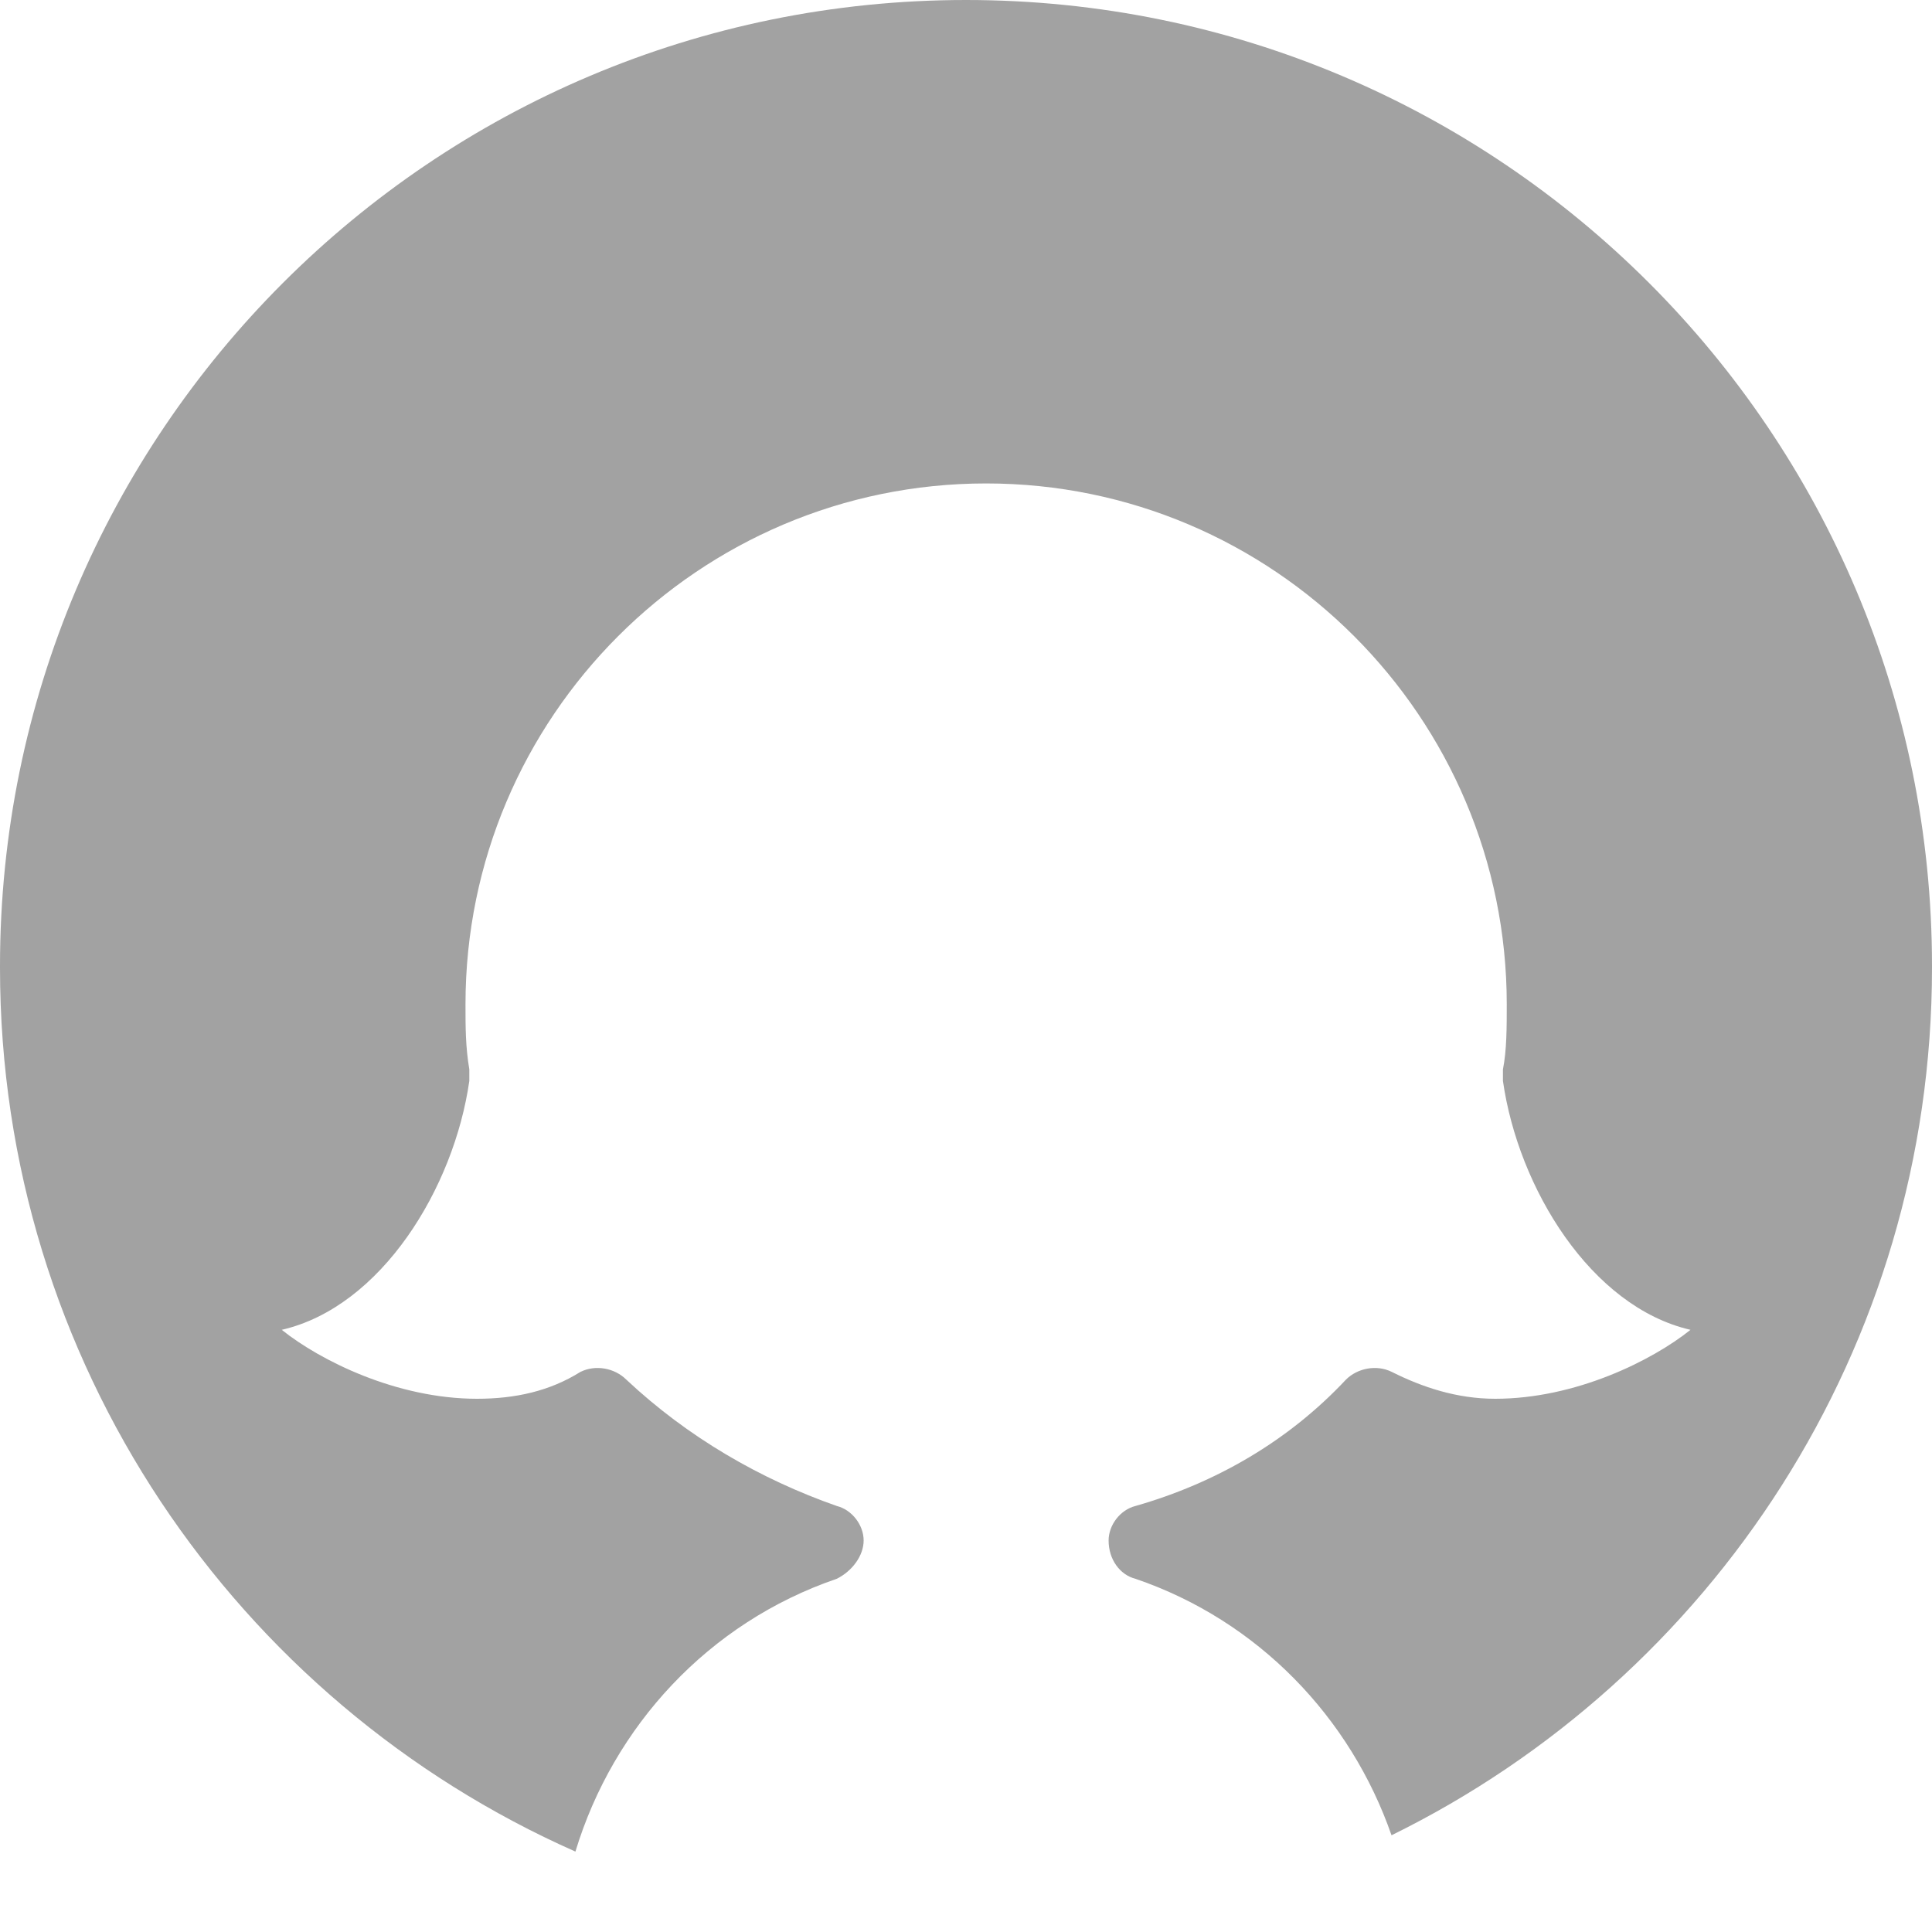
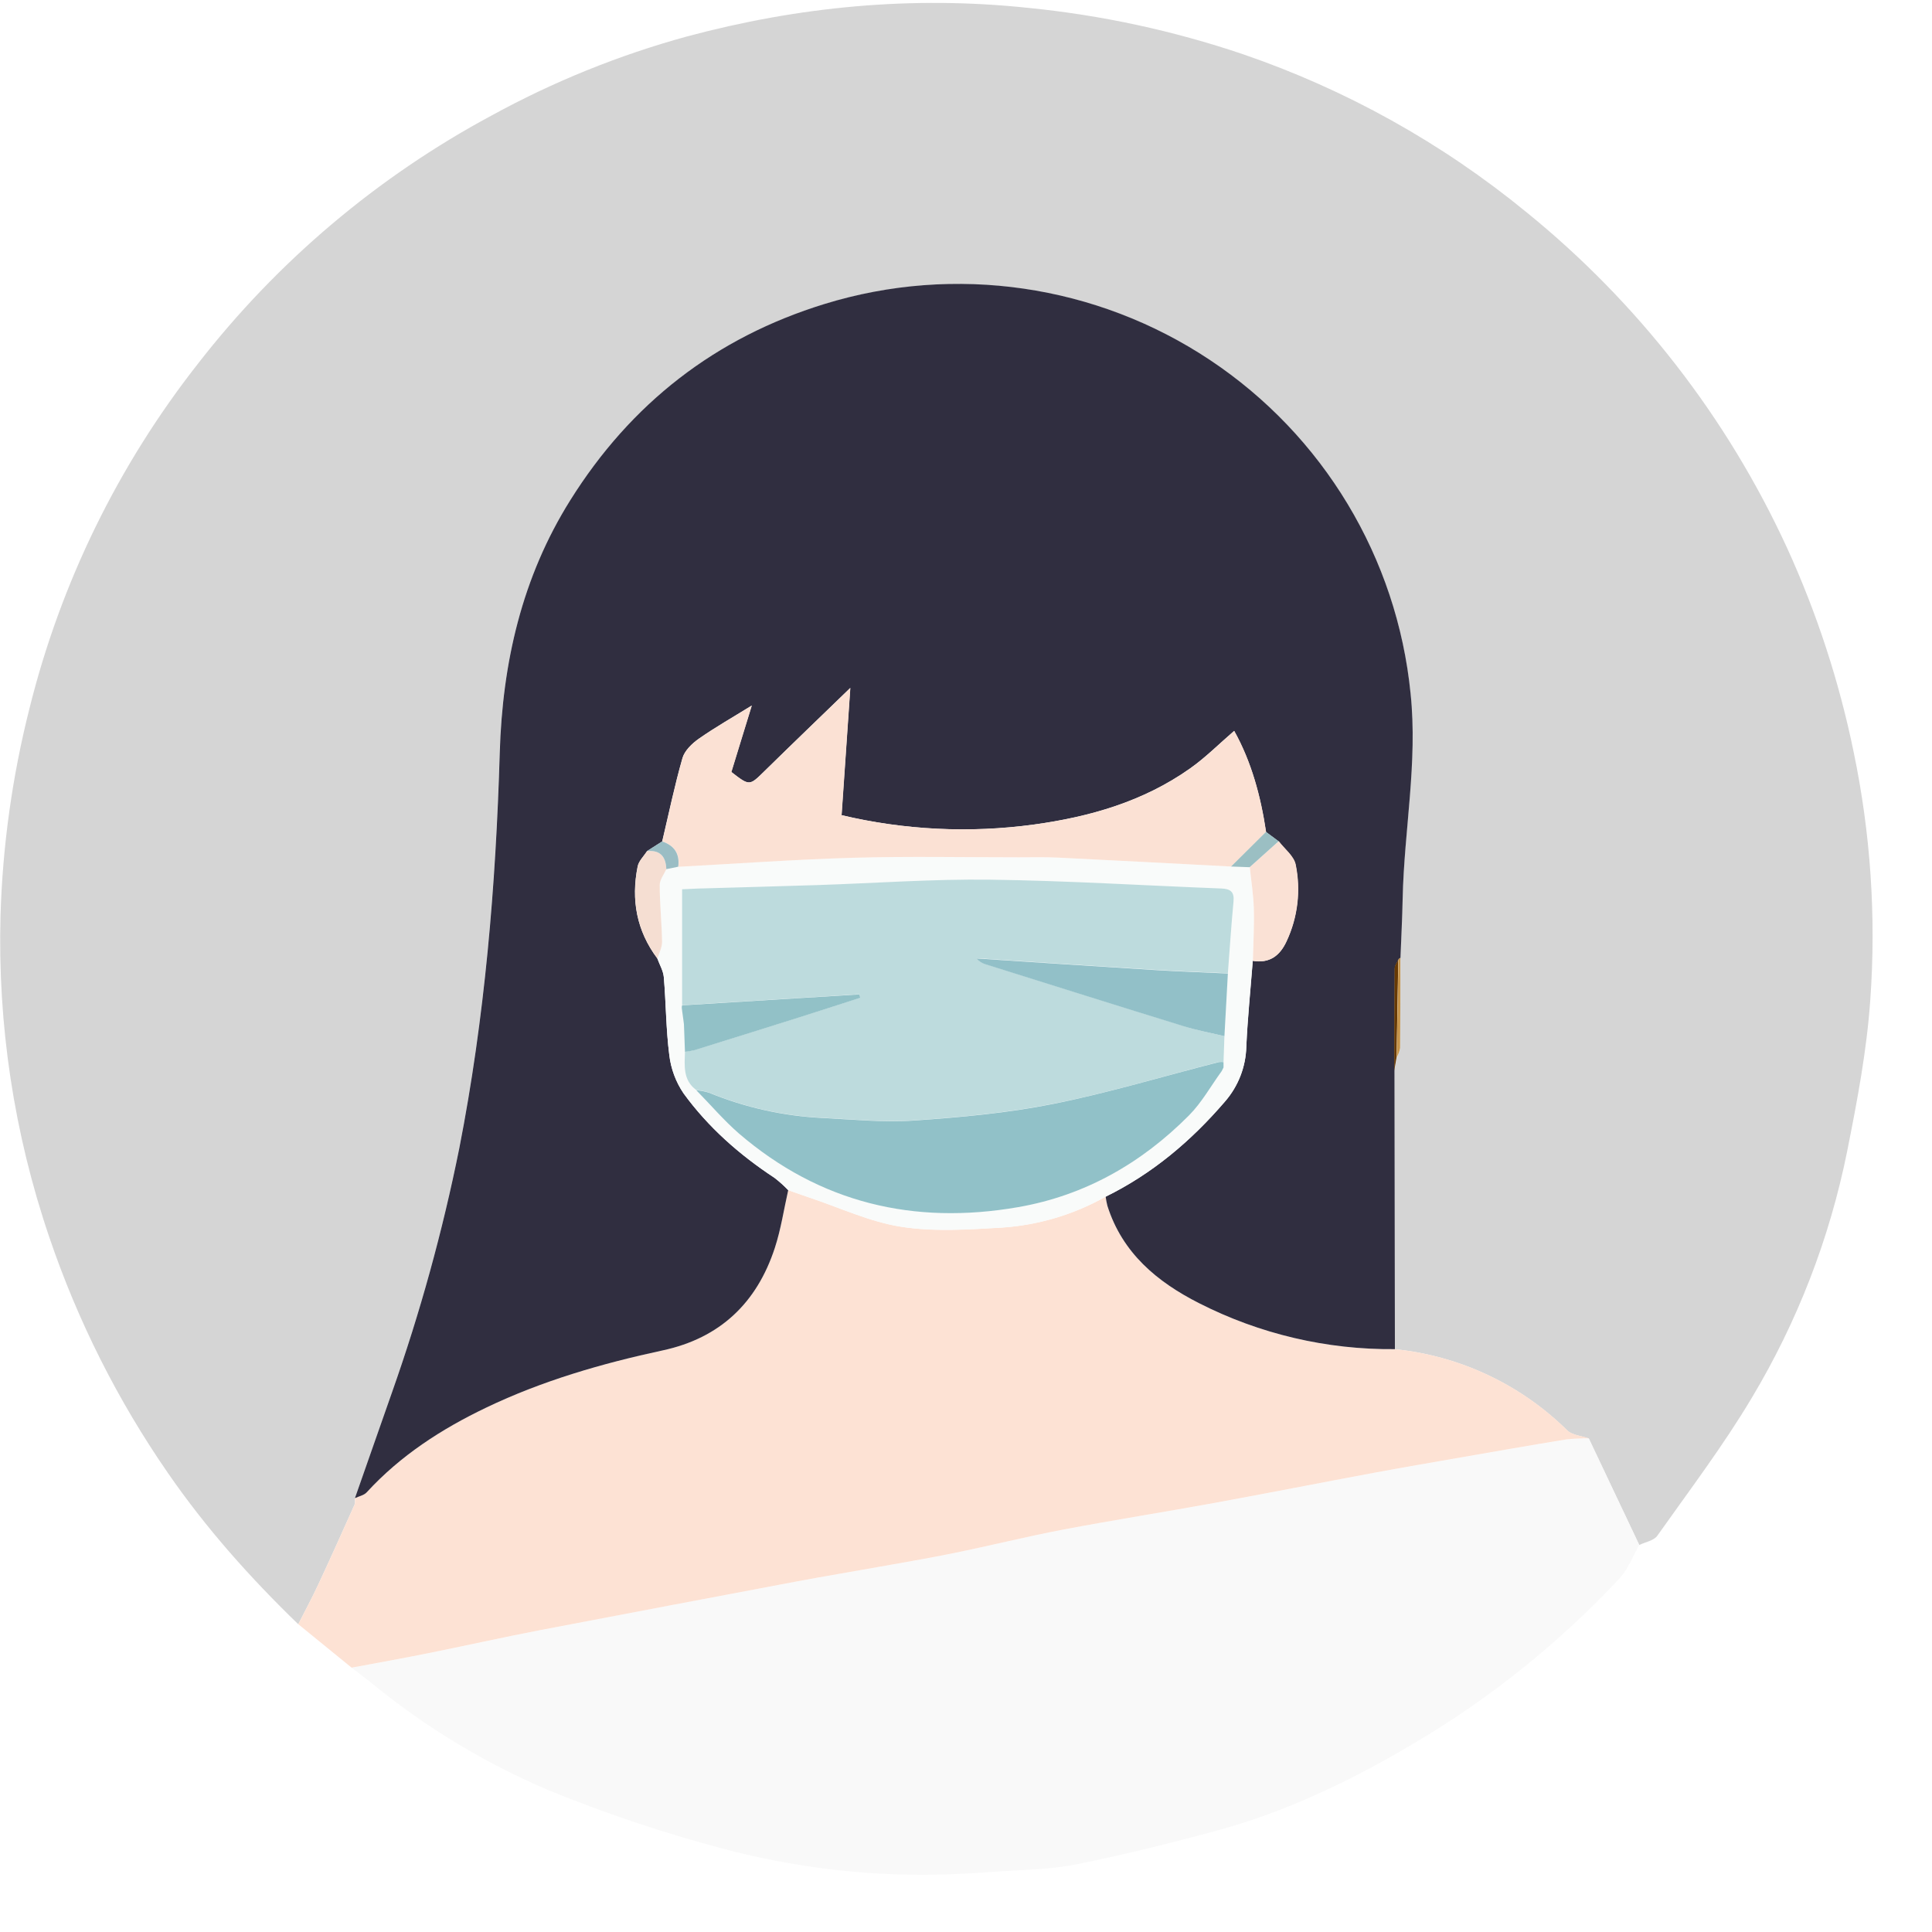
<svg xmlns="http://www.w3.org/2000/svg" class="female" width="48px" height="48px" viewBox="0 0 48 48" version="1.1">
-   <g id="Home" stroke="none" stroke-width="1" fill="none" fill-rule="evenodd">
-     <g id="Version-2.0-Copy-11" transform="translate(-100, -285)" fill="#A2A2A2">
-       <path d="M124,285 C137.255,285 148,295.745 148,309 L148,309.045 C148,318.506 142.526,326.688 134.572,330.597 C133.554,327.672 131.261,325.265 128.209,324.224 C127.829,324.129 127.543,323.749 127.543,323.273 C127.543,322.892 127.829,322.512 128.209,322.416 C130.207,321.846 132.014,320.799 133.44,319.276 C133.726,318.991 134.201,318.896 134.582,319.086 C135.342,319.467 136.198,319.752 137.149,319.752 C139.147,319.752 141.049,318.801 142,318.039 C139.527,317.469 137.72,314.519 137.34,311.855 L137.34,311.569 L137.34,311.569 C137.435,311.093 137.435,310.523 137.435,309.952 C137.435,302.815 131.633,297.011 124.5,297.011 C117.367,297.011 111.565,302.815 111.565,309.952 C111.565,310.523 111.565,310.998 111.66,311.569 L111.66,311.855 L111.66,311.855 C111.28,314.519 109.473,317.469 107,318.039 C107.951,318.801 109.853,319.752 111.851,319.752 C112.802,319.752 113.658,319.562 114.418,319.086 C114.799,318.896 115.274,318.991 115.56,319.276 C117.082,320.704 118.889,321.75 120.791,322.416 C121.171,322.512 121.457,322.892 121.457,323.273 C121.457,323.653 121.171,324.034 120.791,324.224 C117.599,325.313 115.237,327.896 114.296,331.002 C105.876,327.275 100,318.846 100,309.045 L100,309 C100,295.745 110.745,285 124,285 Z" id="Combined-Shape-Copy-8" />
-     </g>
+   <g transform="scale(0.08 0.08)">
+     <path d="M92.63,504.42 C77.72,490 64,474.63 52.19,457.51 C36.541,434.906 24.125,410.228 15.3,384.19 C4.361,352.067 -0.766,318.252 0.16,284.33 C0.808,262.62 3.826,241.045 9.16,219.99 C18.842,181.001 36.681,144.509 61.5,112.92 C86.157,81.181 117.181,54.952 152.58,35.92 C171.784,25.385 192.156,17.135 213.28,11.34 C248,2.02 283.28,-1.37 319.28,2.44 C341.972,4.69 364.336,9.511 385.94,16.81 C417.956,27.776 447.757,44.369 473.94,65.81 C508.622,93.908 536.361,129.622 555,170.18 C564.244,190.425 571.171,211.65 575.65,233.45 C580.935,258.753 582.681,284.667 580.84,310.45 C579.75,326.21 576.77,341.91 573.67,357.45 C568.24,384.524 558.208,410.467 544.01,434.15 C535.17,448.98 524.67,462.83 514.68,476.95 C513.61,478.47 510.97,478.89 509.06,479.82 C503.84,468.78 498.613,457.747 493.38,446.72 C491.13,445.93 488.27,445.72 486.72,444.25 C472.275,429.969 453.378,421.059 433.17,419 C433.13,390.18 433.087,361.363 433.04,332.55 L433.75,328.44 C434.263,327.538 434.624,326.559 434.82,325.54 C434.91,316.19 434.89,306.84 434.9,297.54 C435.13,291.37 435.46,285.21 435.58,279.04 C436.02,257.84 440.28,236.86 438.04,215.46 C433.852,173.321 410.971,135.286 375.707,111.841 C340.442,88.396 296.517,82.016 256.04,94.46 C222.11,104.91 195.88,125.38 177.09,155.38 C162.09,179.38 156,205.83 155.17,233.87 C153.96,275.12 150.54,316.15 142.59,356.74 C137.414,382.449 130.434,407.762 121.7,432.49 C117.887,443.45 114.05,454.397 110.19,465.33 C110.289,465.972 110.265,466.627 110.12,467.26 C106.39,475.6 102.65,483.93 98.79,492.21 C96.89,496.3 94.7,500.33 92.63,504.42 Z" id="Path" fill="#d5d5d5" />
+     <path d="M493.42,446.68 C498.647,457.707 503.873,468.74 509.1,479.78 C507.1,483.29 505.61,487.33 502.91,490.23 C484.12,510.332 462.535,527.626 438.82,541.58 C419.55,553.01 399.37,562.72 377.64,568.58 C363.33,572.47 348.9,576.03 334.38,578.97 C326.52,580.56 318.38,580.62 310.3,581.2 C303.69,581.67 297.06,582.09 290.44,582.2 C268.122,582.571 245.862,579.832 224.3,574.06 C206.024,569.213 188.078,563.2 170.57,556.06 C150.714,547.635 132.16,536.423 115.47,522.76 C113.47,521.1 111.29,519.54 109.2,517.94 C116.93,516.49 124.68,515.12 132.39,513.57 C144.22,511.2 155.99,508.57 167.84,506.27 C194.42,501.143 221.013,496.097 247.62,491.13 C255.98,489.56 264.38,488.13 272.76,486.67 C280.52,485.27 288.32,483.98 296.04,482.39 C307.4,480.06 318.66,477.25 330.04,475.09 C345.69,472.09 361.43,469.65 377.11,466.79 C393.59,463.79 410.03,460.53 426.5,457.46 C435.5,455.78 444.5,454.24 453.55,452.67 C464.48,450.77 475.4,448.86 486.35,447.07 C488.698,446.809 491.058,446.68 493.42,446.68 L493.42,446.68 Z" id="Path" fill="#F9F9F9" />
+     <path d="M493.42,446.68 C491.058,446.669 488.698,446.789 486.35,447.04 C475.35,448.83 464.48,450.74 453.55,452.64 C444.55,454.21 435.55,455.75 426.5,457.43 C410.03,460.5 393.59,463.75 377.11,466.76 C361.43,469.62 345.69,472.08 330.04,475.06 C318.66,477.22 307.4,480.06 296.04,482.36 C288.32,483.95 280.52,485.24 272.76,486.64 C264.38,488.14 255.98,489.53 247.62,491.1 C221.02,496.107 194.427,501.153 167.84,506.24 C155.99,508.52 144.22,511.17 132.39,513.54 C124.68,515.09 116.93,516.46 109.2,517.91 L92.63,504.41 C94.7,500.33 96.89,496.3 98.82,492.15 C102.68,483.87 106.42,475.54 110.15,467.2 C110.295,466.567 110.319,465.912 110.22,465.27 C111.45,464.68 113.02,464.4 113.88,463.46 C124.36,452.03 137.12,443.79 150.97,437.16 C168.45,428.78 186.97,423.44 205.84,419.37 C223.65,415.54 235.06,404.6 240.63,387.55 C242.53,381.74 243.43,375.6 244.79,369.61 C246.9,370.35 249.01,371.11 251.13,371.81 C260.7,374.99 270.08,379.44 279.91,380.97 C290.13,382.57 300.81,381.83 311.24,381.22 C322.519,380.454 333.486,377.181 343.34,371.64 C343.463,372.59 343.643,373.532 343.88,374.46 C348.51,389.11 359.3,398.09 372.36,404.71 C391.184,414.298 412.045,419.2 433.17,419 C453.39,421.045 472.301,429.948 486.76,444.23 C488.31,445.72 491.17,445.89 493.42,446.68 Z" id="Path" fill="#FDE2D4" />
+     <path d="M244.79,369.61 C243.43,375.61 242.53,381.74 240.63,387.55 C235.06,404.6 223.63,415.55 205.84,419.37 C186.95,423.44 168.45,428.78 150.97,437.16 C137.12,443.79 124.36,452.03 113.88,463.46 C113.02,464.4 111.45,464.68 110.22,465.27 C114.06,454.323 117.897,443.377 121.73,432.43 C130.464,407.702 137.444,382.389 142.62,356.68 C150.57,316.09 153.99,275.06 155.2,233.81 C156.03,205.81 162.09,179.29 177.12,155.32 C195.91,125.32 222.12,104.85 256.07,94.4 C296.547,81.956 340.472,88.336 375.737,111.781 C411.001,135.226 433.882,173.261 438.07,215.4 C440.31,236.8 436.07,257.78 435.61,278.98 C435.49,285.15 435.16,291.31 434.93,297.48 C434.687,297.586 434.479,297.76 434.33,297.98 C433.92,298.9 433.18,299.82 433.17,300.74 C433.07,311.34 433.09,321.94 433.07,332.54 C433.11,361.36 433.153,390.177 433.2,418.99 C412.077,419.197 391.216,414.301 372.39,404.72 C359.33,398.1 348.54,389.12 343.91,374.47 C343.673,373.542 343.493,372.6 343.37,371.65 C357.85,364.53 369.87,354.39 380.37,342.18 C384.547,337.416 386.915,331.334 387.06,325 C387.47,316.13 388.39,307.27 389.06,298.41 C394.22,299.24 397.45,296.88 399.53,292.32 C402.993,284.907 403.978,276.576 402.34,268.56 C401.8,265.88 398.89,263.69 397.06,261.27 L393.17,258.38 C391.51,247.25 388.61,236.53 383.27,226.98 C378.62,230.98 374.38,235.26 369.53,238.68 C355.01,248.93 338.41,253.68 321.03,256.07 C301.123,258.776 280.888,257.787 261.34,253.15 C262.26,239.79 263.16,226.66 264.05,213.64 C255.05,222.35 246.18,230.87 237.4,239.48 C232.73,244.06 232.8,244.14 227.11,239.74 C229.11,233.22 231.11,226.62 233.45,219.11 C227.37,222.87 222.03,225.9 217.02,229.41 C214.91,230.89 212.61,233.12 211.94,235.41 C209.49,243.95 207.69,252.67 205.64,261.32 C204.073,262.313 202.507,263.313 200.94,264.32 C199.94,265.9 198.36,267.37 198.02,269.09 C195.94,279.46 197.69,289.09 204.16,297.7 C204.84,299.62 205.96,301.5 206.16,303.46 C206.83,311.52 206.81,319.65 207.86,327.65 C208.362,331.91 209.877,335.987 212.28,339.54 C219.94,350.08 229.65,358.63 240.56,365.81 C242.061,366.972 243.475,368.242 244.79,369.61 Z" id="Path" fill="#302E40" />
+     <path d="M433,332.53 C433,321.93 433,311.33 433.1,300.73 C433.1,299.81 433.85,298.89 434.25,297.97 L433.71,328.42 L433,332.53 Z" id="Path" fill="#663904" />
+     <path d="M433.75,328.42 L434.29,297.97 C434.445,297.752 434.655,297.579 434.9,297.47 C434.9,306.82 434.9,316.17 434.82,325.47 C434.63,326.506 434.268,327.503 433.75,328.42 L433.75,328.42 Z" id="Path" fill="#C6954B" />
+     <path d="M244.79,369.61 C243.472,368.241 242.054,366.971 240.55,365.81 C229.64,358.63 219.93,350.08 212.27,339.54 C209.867,335.987 208.352,331.91 207.85,327.65 C206.85,319.65 206.85,311.52 206.15,303.46 C205.99,301.46 204.87,299.62 204.15,297.69 C204.65,295.98 205.6,294.26 205.57,292.56 C205.48,286.65 204.87,280.75 204.84,274.84 C204.84,273.2 206.17,271.56 206.89,269.92 L210.64,269.19 C228.73,268.19 246.81,266.91 264.91,266.39 C282.05,265.91 299.21,266.26 316.36,266.25 C320.42,266.25 324.49,266.14 328.55,266.34 C346.47,267.21 364.4,268.18 382.32,269.11 L388.09,269.32 C388.53,273.64 389.23,277.96 389.35,282.32 C389.5,287.68 389.17,293.05 389.05,298.42 C388.35,307.28 387.43,316.14 387.05,325.01 C386.893,331.354 384.507,337.44 380.31,342.2 C369.83,354.41 357.81,364.55 343.31,371.67 C333.456,377.211 322.489,380.484 311.21,381.25 C300.78,381.86 290.1,382.6 279.88,381 C270.05,379.47 260.67,375 251.1,371.84 C249,371.11 246.9,370.35 244.79,369.61 Z M211.73,313 C211.95,314.67 212.17,316.34 212.4,318 C212.507,320.873 212.613,323.737 212.72,326.59 C212.61,330.94 212.02,335.43 216.23,338.52 C220.64,343.01 224.76,347.86 229.52,351.95 C254.67,373.55 283.9,380.44 316.18,374.84 C336.92,371.25 354.53,361.2 369.28,346.36 C373.28,342.36 376.09,337.22 379.45,332.6 L380.03,331.46 L379.97,329.79 C380.07,327.1 380.16,324.42 380.26,321.79 C380.62,315.31 380.977,308.823 381.33,302.33 C381.9,294.92 382.33,287.51 383.08,280.12 C383.38,277.03 382.08,276.12 379.27,276.01 C355.33,275.09 331.41,273.58 307.46,273.27 C289.68,273.04 271.87,274.36 254.08,274.94 C241.61,275.35 229.14,275.66 216.67,276.03 C214.79,276.09 212.91,276.2 211.83,276.25 L211.83,312.25 C211.751,312.492 211.717,312.746 211.73,313 Z" id="Shape" fill="#F9FBFA" />
+     <path d="M382.36,269.11 C364.44,268.18 346.51,267.21 328.59,266.34 C324.53,266.14 320.46,266.25 316.4,266.25 C299.25,266.25 282.09,265.91 264.95,266.39 C246.85,266.91 228.77,268.22 210.68,269.19 C211.2,265.19 209.46,262.6 205.68,261.34 C207.73,252.69 209.53,243.97 211.98,235.43 C212.65,233.1 214.98,230.87 217.06,229.43 C222.06,225.92 227.41,222.89 233.49,219.13 C231.18,226.64 229.15,233.24 227.15,239.76 C232.84,244.16 232.77,244.08 237.44,239.5 C246.22,230.89 255.09,222.37 264.09,213.66 C263.2,226.66 262.3,239.81 261.38,253.17 C280.928,257.807 301.163,258.796 321.07,256.09 C338.45,253.71 355.07,248.95 369.57,238.7 C374.42,235.28 378.66,231 383.31,227 C388.65,236.55 391.55,247.27 393.21,258.4 L382.36,269.11 Z" id="Path" fill="#FBE1D4" />
+     <path d="M389.09,298.39 C389.21,293.02 389.54,287.65 389.39,282.29 C389.27,277.96 388.57,273.64 388.13,269.29 L397.13,261.22 C398.96,263.64 401.87,265.83 402.41,268.51 C404.048,276.526 403.063,284.857 399.6,292.27 C397.48,296.86 394.25,299.22 389.09,298.39 Z" id="Path" fill="#FAE1D5" />
+     <path d="M206.93,269.92 C206.21,271.56 204.88,273.2 204.88,274.84 C204.88,280.75 205.52,286.65 205.61,292.56 C205.61,294.26 204.69,295.98 204.19,297.69 C197.72,289.11 195.97,279.46 198.05,269.09 C198.39,267.37 199.96,265.9 200.97,264.32 C205.07,263.93 206.8,266.07 206.93,269.92 Z" id="Path" fill="#F5DED2" />
+     <polygon id="Path" fill="#9BBFC3" points="397.09 261.25 388.09 269.32 382.32 269.11 393.16 258.36" />
+     <path d="M206.93,269.92 C206.8,266.07 205.07,263.92 200.93,264.32 C202.49,263.32 204.057,262.32 205.63,261.32 C209.42,262.58 211.16,265.16 210.63,269.17 L206.93,269.92 Z" id="Path" fill="#9ABDC4" />
+     <path d="M380.26,321.79 C380.16,324.457 380.067,327.123 379.98,329.79 C379.499,329.725 379.011,329.725 378.53,329.79 C361.37,334.19 344.37,339.36 327.02,342.79 C312.87,345.62 298.34,346.94 283.91,347.94 C274.45,348.6 264.91,347.61 255.35,347.14 C243.245,346.538 231.331,343.876 220.12,339.27 C218.852,338.891 217.548,338.64 216.23,338.52 C212.02,335.43 212.61,330.94 212.72,326.59 C213.677,326.5 214.626,326.343 215.56,326.12 C226.36,322.787 237.157,319.41 247.95,315.99 C254.36,313.99 260.75,311.88 267.15,309.82 L266.92,308.77 L211.83,312.17 L211.83,276.17 C212.91,276.12 214.83,276.01 216.67,275.95 C229.14,275.58 241.61,275.27 254.08,274.86 C271.87,274.28 289.68,272.96 307.46,273.19 C331.46,273.5 355.33,275.01 379.27,275.93 C382.12,276.04 383.38,276.93 383.08,280.04 C382.37,287.43 381.9,294.84 381.33,302.25 C373.75,301.9 366.16,301.64 358.58,301.17 C340.14,300.03 321.71,298.78 303.27,297.58 C304.011,298.45 304.992,299.083 306.09,299.4 C326.59,305.84 347.09,312.3 367.63,318.63 C371.76,320 376,320.78 380.26,321.79 Z" id="Path" fill="#BDDBDD" />
+     <path d="M216.23,338.57 C217.548,338.69 218.852,338.941 220.12,339.32 C231.331,343.926 243.245,346.588 255.35,347.19 C264.87,347.66 274.45,348.65 283.91,347.99 C298.34,346.99 312.91,345.67 327.02,342.84 C344.37,339.38 361.37,334.21 378.53,329.84 C379.011,329.775 379.499,329.775 379.98,329.84 C379.98,330.4 379.98,330.96 379.98,331.52 C379.79,331.9 379.6,332.28 379.4,332.66 C376.04,337.28 373.21,342.42 369.23,346.42 C354.48,361.26 336.87,371.31 316.13,374.9 C283.85,380.5 254.62,373.61 229.47,352.01 C224.76,347.91 220.64,343.06 216.23,338.57 Z" id="Path" fill="#91C1C8" />
+     <path d="M380.26,321.79 C376.04,320.79 371.76,319.99 367.63,318.71 C347.09,312.38 326.63,305.92 306.09,299.48 C304.992,299.163 304.011,298.53 303.27,297.66 C321.71,298.86 340.14,300.11 358.58,301.25 C366.16,301.72 373.75,301.98 381.33,302.33 C380.97,308.823 380.613,315.31 380.26,321.79 Z" id="Path" fill="#92C0C8" />
+     <path d="M211.83,312.22 L266.92,308.82 L267.15,309.87 C260.75,311.93 254.36,314.02 247.95,316.04 C237.157,319.447 226.36,322.823 215.56,326.17 C214.626,326.393 213.677,326.55 212.72,326.64 C212.62,323.78 212.513,320.917 212.4,318.05 C212.18,316.38 211.95,314.71 211.73,313.05 C211.706,312.769 211.74,312.487 211.83,312.22 L211.83,312.22 Z" id="Path" fill="#92C1C7" />
+     <path d="M211.73,313 C211.95,314.67 212.18,316.34 212.4,318 C212.17,316.38 212,314.71 211.73,313 Z" id="Path" fill="#BDDBDD" />
+     <path d="M379.45,332.65 C379.65,332.27 379.84,331.89 380.03,331.51 L379.45,332.65 Z" id="Path" fill="#BDDBDD" />
  </g>
</svg>
